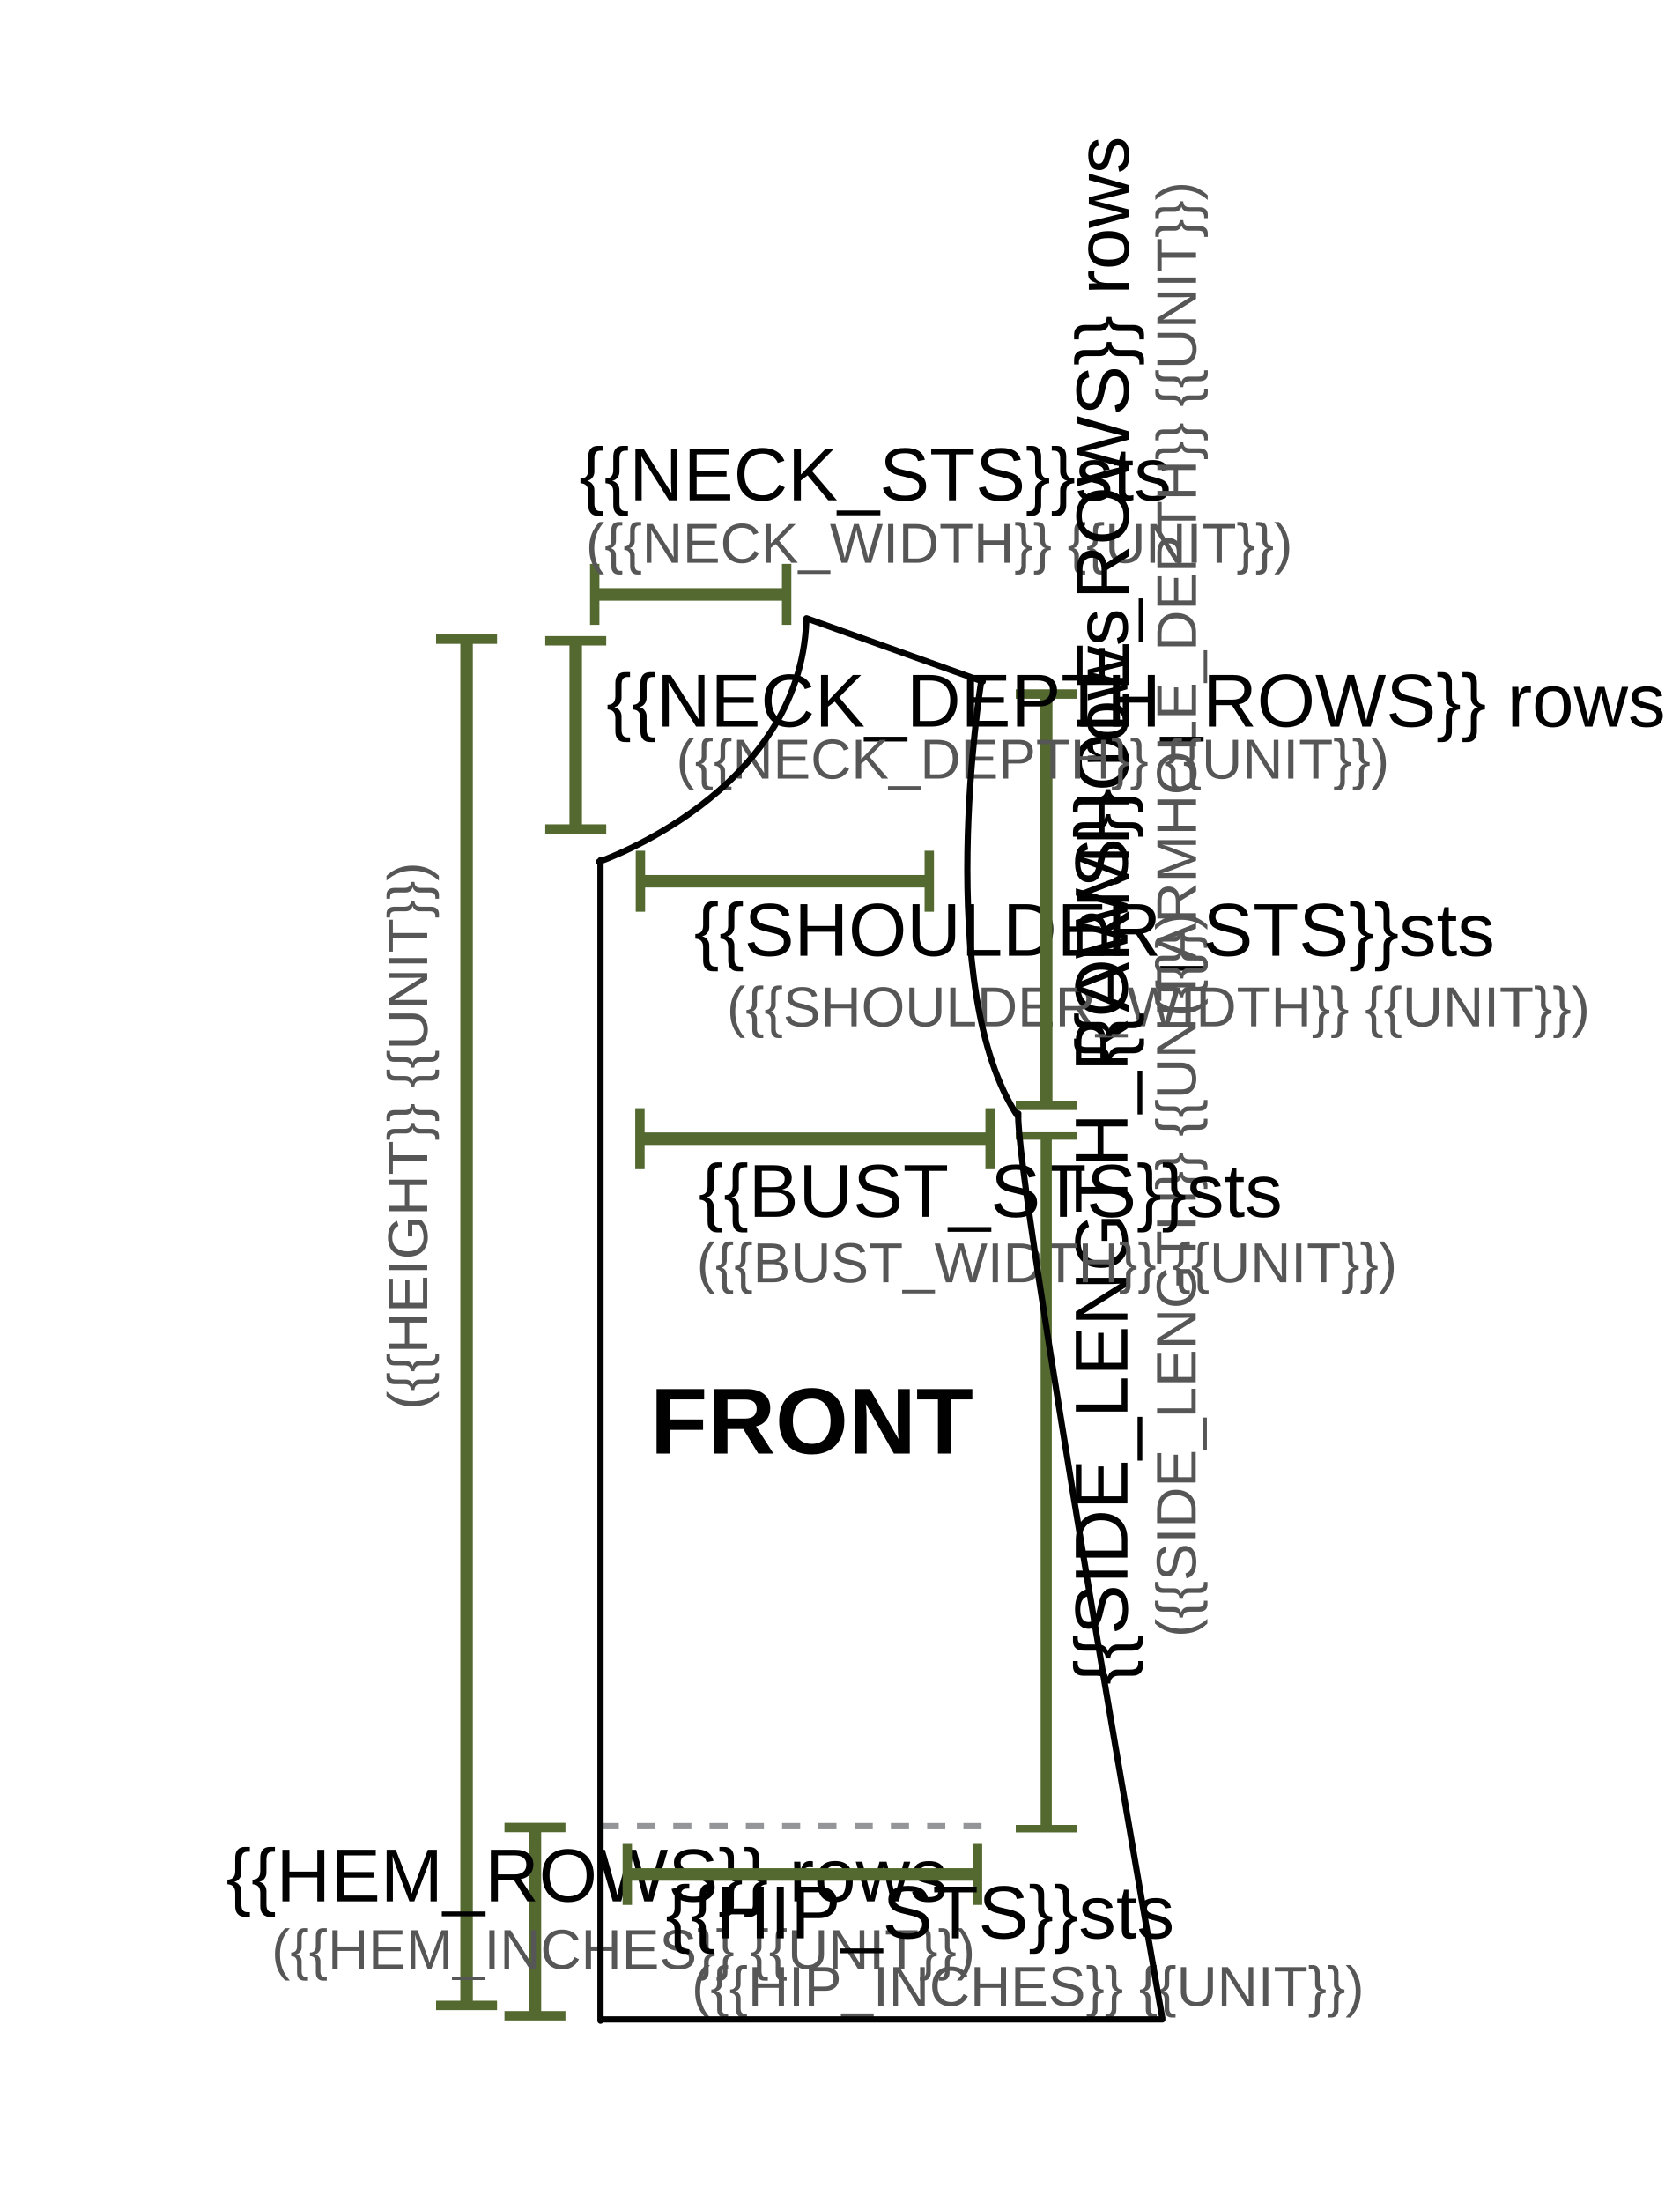
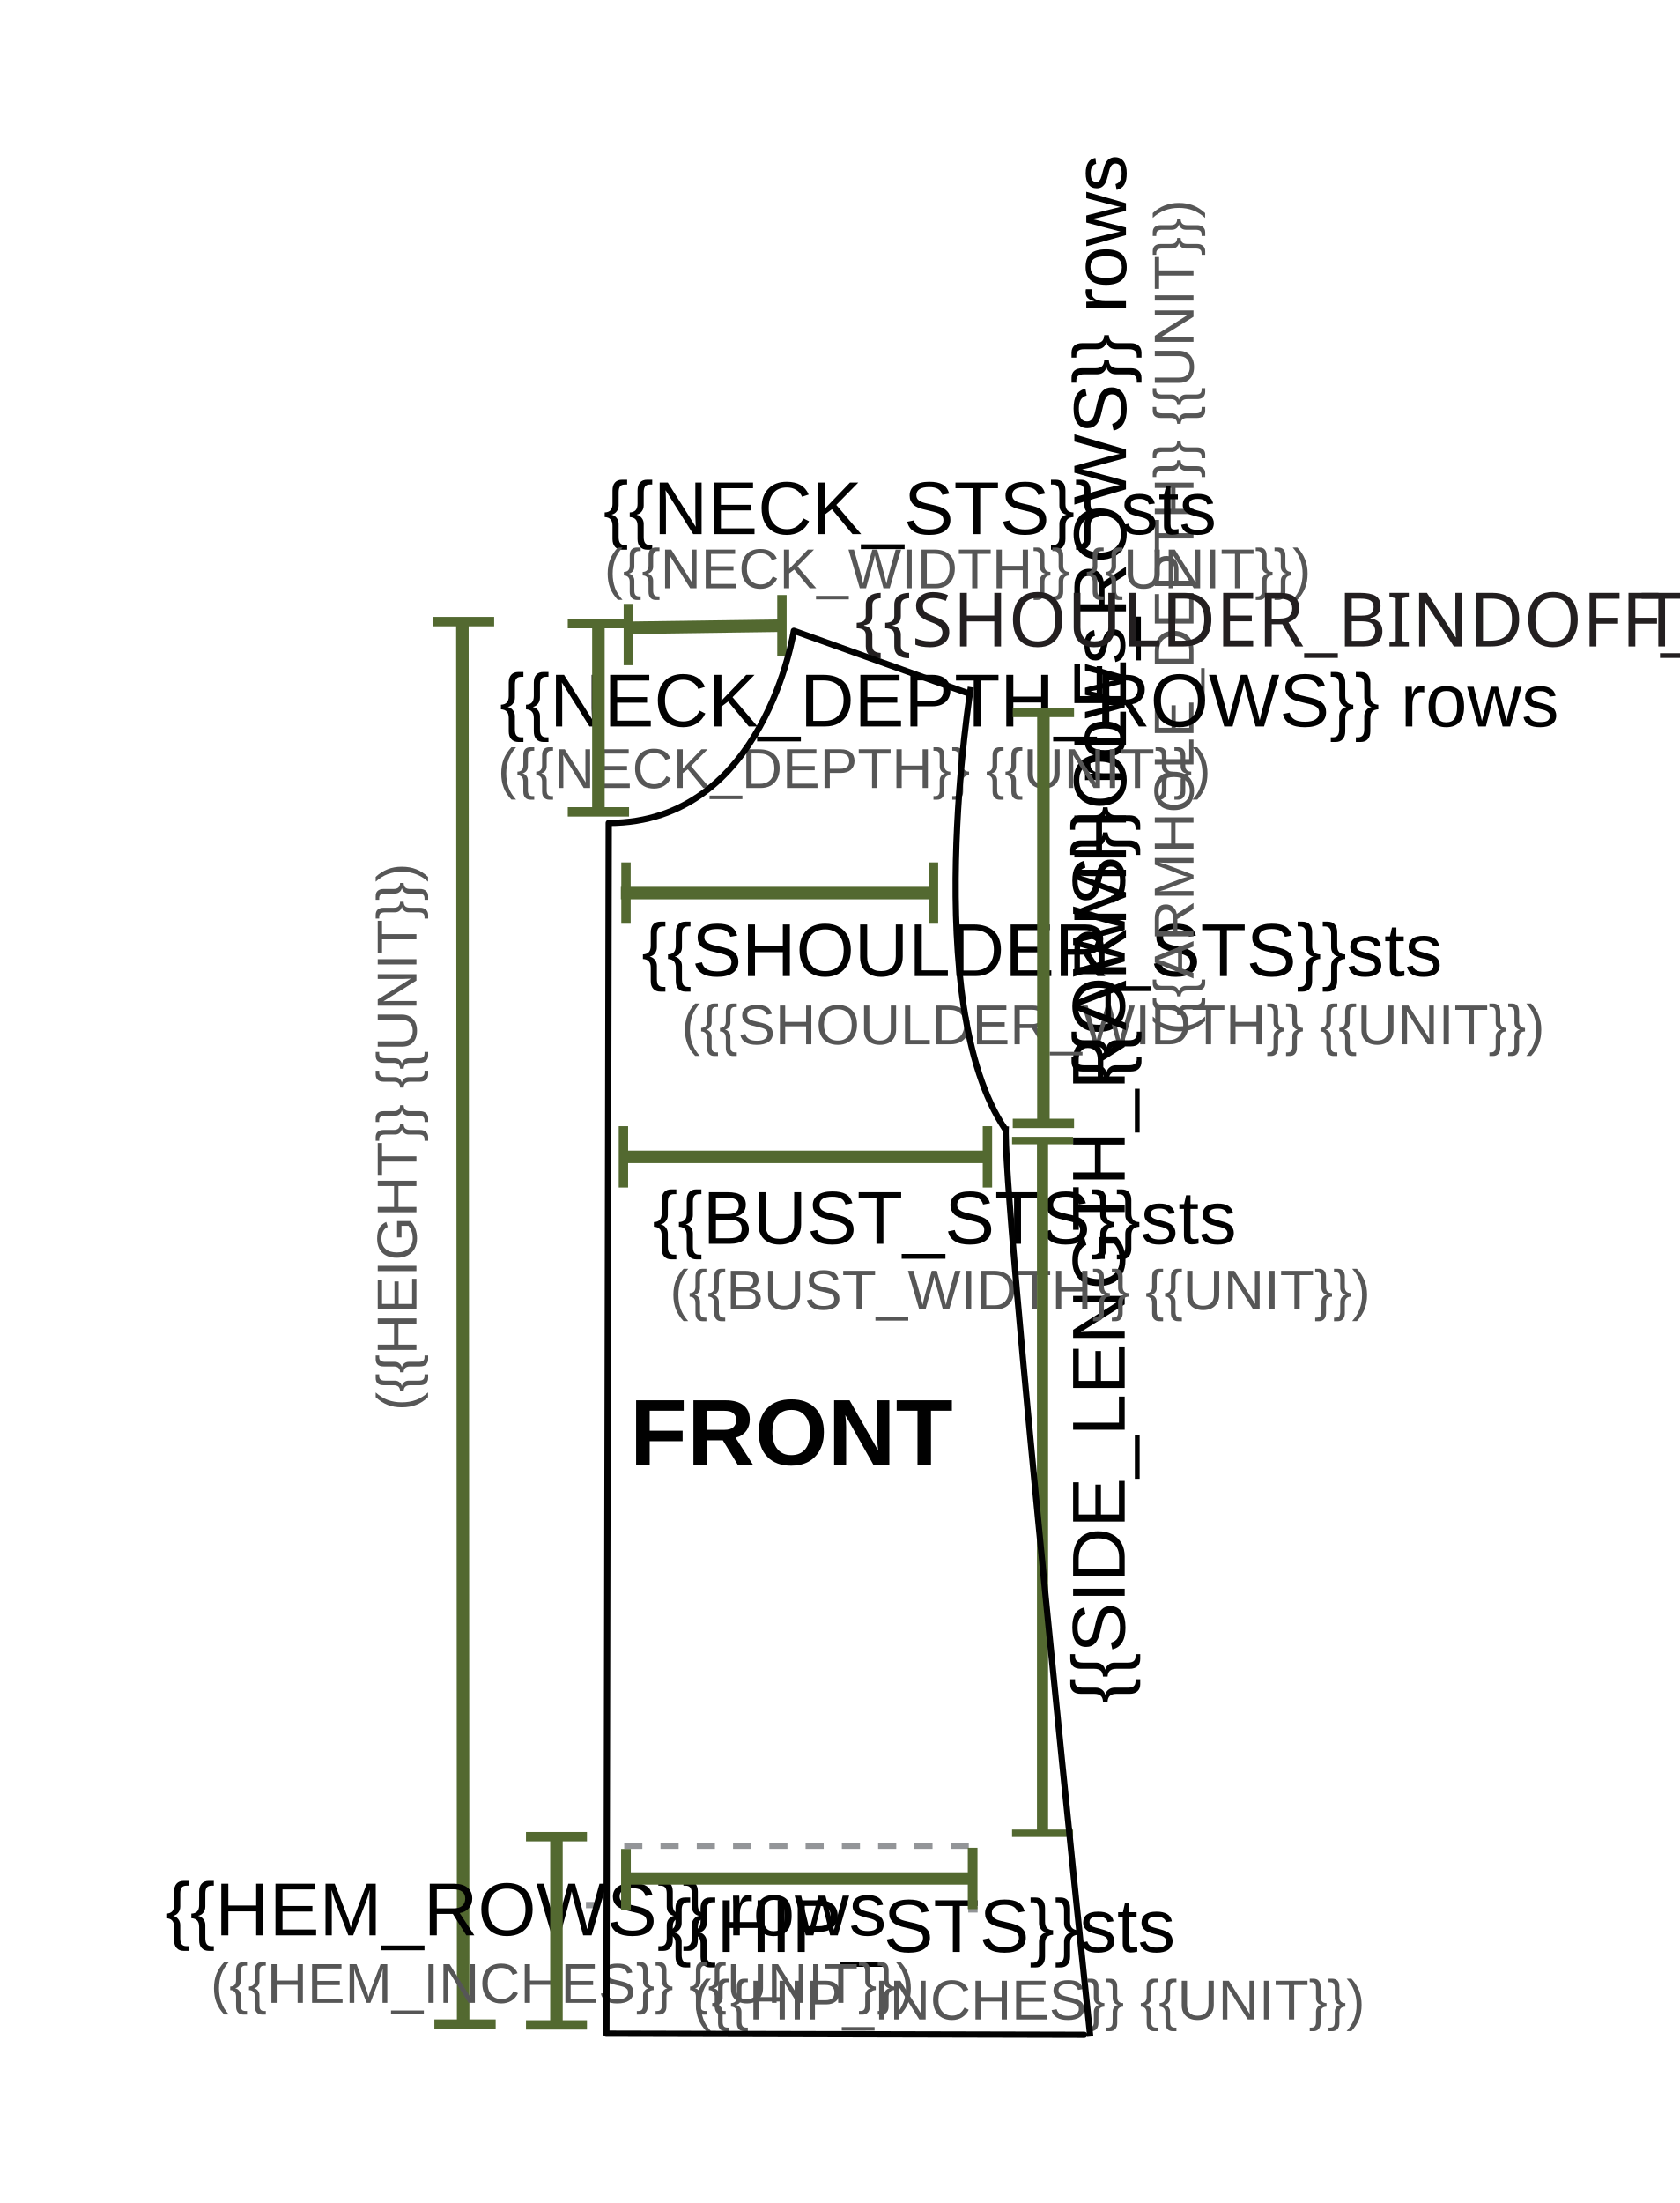
- <svg xmlns="http://www.w3.org/2000/svg" id="cardigan" width="3.73in" height="4.89in" viewBox="0 0 268.64 352.18">
-   <g id="cardi-measurement-layer">
+ <svg xmlns="http://www.w3.org/2000/svg" id="sleeveless_copy" width="3.73in" height="4.89in" viewBox="0 0 268.64 352.18">
+   <g id="PLACEHOLDERS_copy">
+     <g isolation="isolate">
+       <g isolation="isolate">
+         <g isolation="isolate">
+           <g isolation="isolate">
+             <g isolation="isolate">
+               <g isolation="isolate">
+                 <g isolation="isolate">
+                   <text transform="translate(179.85 272.24) rotate(-90)" fill="#010101" font-family="ArialMT, Arial" font-size="12" isolation="isolate">
+                     <tspan x="0" y="0">{{SIDE_LENGTH_ROWS}} rows</tspan>
+                   </text>
+                 </g>
+               </g>
+             </g>
+           </g>
+         </g>
+       </g>
+     </g>
+     <g id="HEIGHT_UNIT">
+       <g isolation="isolate">
+         <g isolation="isolate">
+           <g isolation="isolate">
+             <g isolation="isolate">
+               <g isolation="isolate">
+                 <g isolation="isolate">
+                   <g isolation="isolate">
+                     <text transform="translate(66.59 225.54) rotate(-90)" fill="#565656" font-family="ArialMT, Arial" font-size="9" isolation="isolate">
+                       <tspan x="0" y="0">({{HEIGHT}} {{UNIT}})</tspan>
+                     </text>
+                   </g>
+                 </g>
+               </g>
+             </g>
+           </g>
+         </g>
+       </g>
+     </g>
+     <g id="BUST_STS" isolation="isolate">
+       <g isolation="isolate">
+         <g isolation="isolate">
+           <g isolation="isolate">
+             <g isolation="isolate">
+               <g isolation="isolate">
+                 <g isolation="isolate">
+                   <g isolation="isolate">
+                     <text transform="translate(101.02 198.84)" fill="#010101" font-family="ArialMT, Arial" font-size="12" isolation="isolate">
+                       <tspan x="0" y="0" xml:space="preserve"> {{BUST_STS}}sts</tspan>
+                     </text>
+                   </g>
+                 </g>
+               </g>
+             </g>
+           </g>
+         </g>
+       </g>
+     </g>
+     <g id="BUST_UNIT">
+       <g isolation="isolate">
+         <g isolation="isolate">
+           <g isolation="isolate">
+             <g isolation="isolate">
+               <g isolation="isolate">
+                 <g isolation="isolate">
+                   <g isolation="isolate">
+                     <text transform="translate(107.12 209.34)" fill="#565656" font-family="ArialMT, Arial" font-size="9" isolation="isolate">
+                       <tspan x="0" y="0">({{BUST_WIDTH}} {{UNIT}})</tspan>
+                     </text>
+                   </g>
+                 </g>
+               </g>
+             </g>
+           </g>
+         </g>
+       </g>
+     </g>
+     <g id="CROSS_SHOULDER_UNIT">
+       <g isolation="isolate">
+         <g isolation="isolate">
+           <g isolation="isolate">
+             <g isolation="isolate">
+               <g isolation="isolate">
+                 <g isolation="isolate">
+                   <g isolation="isolate">
+                     <text transform="translate(108.97 166.94)" fill="#565656" font-family="ArialMT, Arial" font-size="9" isolation="isolate">
+                       <tspan x="0" y="0">({{SHOULDER_WIDTH}} {{UNIT}})</tspan>
+                     </text>
+                   </g>
+                 </g>
+               </g>
+             </g>
+           </g>
+         </g>
+       </g>
+     </g>
+     <g id="CROSS_SHOULDER_STS" isolation="isolate">
+       <g isolation="isolate">
+         <g isolation="isolate">
+           <g isolation="isolate">
+             <g isolation="isolate">
+               <g isolation="isolate">
+                 <g isolation="isolate">
+                   <g isolation="isolate">
+                     <text transform="translate(99.27 156.04)" fill="#010101" font-family="ArialMT, Arial" font-size="12" isolation="isolate">
+                       <tspan x="0" y="0" xml:space="preserve"> {{SHOULDER_STS}}sts</tspan>
+                     </text>
+                   </g>
+                 </g>
+               </g>
+             </g>
+           </g>
+         </g>
+       </g>
+     </g>
+     <g id="ARMHOLE" isolation="isolate">
+       <g isolation="isolate">
+         <g isolation="isolate">
+           <g isolation="isolate">
+             <g isolation="isolate">
+               <g isolation="isolate">
+                 <g isolation="isolate">
+                   <g isolation="isolate">
+                     <text transform="translate(180.05 172.74) rotate(-90)" fill="#010101" font-family="ArialMT, Arial" font-size="12" isolation="isolate">
+                       <tspan x="0" y="0">{{ARMHOLE_ROWS}} rows</tspan>
+                     </text>
+                   </g>
+                 </g>
+               </g>
+             </g>
+           </g>
+         </g>
+         <g isolation="isolate">
+           <g isolation="isolate">
+             <g isolation="isolate">
+               <g isolation="isolate">
+                 <g isolation="isolate">
+                   <g isolation="isolate">
+                     <text transform="translate(190.85 165.44) rotate(-90)" fill="#565656" font-family="ArialMT, Arial" font-size="9" isolation="isolate">
+                       <tspan x="0" y="0">({{ARMHOLE_DEPTH}} {{UNIT}})</tspan>
+                     </text>
+                   </g>
+                 </g>
+               </g>
+             </g>
+           </g>
+         </g>
+       </g>
+     </g>
+     <g id="HIP_MEASUREMENT" isolation="isolate">
+       <g isolation="isolate">
+         <g isolation="isolate">
+           <g isolation="isolate">
+             <g isolation="isolate">
+               <g isolation="isolate">
+                 <g isolation="isolate">
+                   <g isolation="isolate">
+                     <text transform="translate(103.23 312.04)" fill="#010101" font-family="ArialMT, Arial" font-size="12" isolation="isolate">
+                       <tspan x="0" y="0" xml:space="preserve"> {{HIP_STS}}sts</tspan>
+                     </text>
+                   </g>
+                 </g>
+               </g>
+             </g>
+           </g>
+         </g>
+         <g isolation="isolate">
+           <g isolation="isolate">
+             <g isolation="isolate">
+               <g isolation="isolate">
+                 <g isolation="isolate">
+                   <g isolation="isolate">
+                     <text transform="translate(103.23 322.84)" fill="#565656" font-family="ArialMT, Arial" font-size="9" isolation="isolate">
+                       <tspan x="0" y="0" xml:space="preserve">   ({{HIP_INCHES}} {{UNIT}})</tspan>
+                     </text>
+                   </g>
+                 </g>
+               </g>
+             </g>
+           </g>
+         </g>
+       </g>
+     </g>
+     <g id="NECK_DEPTH_ROWS" isolation="isolate">
+       <g isolation="isolate">
+         <g isolation="isolate">
+           <g isolation="isolate">
+             <g isolation="isolate">
+               <g isolation="isolate">
+                 <g isolation="isolate">
+                   <g isolation="isolate">
+                     <text transform="translate(79.9 116.13)" fill="#010101" font-family="ArialMT, Arial" font-size="12" isolation="isolate">
+                       <tspan x="0" y="0">{{NECK_DEPTH_ROWS}} rows</tspan>
+                     </text>
+                   </g>
+                 </g>
+               </g>
+             </g>
+           </g>
+         </g>
+       </g>
+     </g>
+     <g id="NECK_DEPTH_UNITS">
+       <g isolation="isolate">
+         <g isolation="isolate">
+           <g isolation="isolate">
+             <g isolation="isolate">
+               <g isolation="isolate">
+                 <g isolation="isolate">
+                   <g isolation="isolate">
+                     <text transform="translate(79.59 125.97)" fill="#565656" font-family="ArialMT, Arial" font-size="9" isolation="isolate">
+                       <tspan x="0" y="0">({{NECK_DEPTH}} {{UNIT}})</tspan>
+                     </text>
+                   </g>
+                 </g>
+               </g>
+             </g>
+           </g>
+         </g>
+       </g>
+     </g>
+     <g id="NECK_WIDTH_ROWS" isolation="isolate">
+       <g isolation="isolate">
+         <g isolation="isolate">
+           <g isolation="isolate">
+             <g isolation="isolate">
+               <g isolation="isolate">
+                 <g isolation="isolate">
+                   <g isolation="isolate">
+                     <text transform="translate(96.49 85.39)" fill="#010101" font-family="ArialMT, Arial" font-size="12" isolation="isolate">
+                       <tspan x="0" y="0">{{NECK_STS}} sts</tspan>
+                     </text>
+                   </g>
+                 </g>
+               </g>
+             </g>
+           </g>
+         </g>
+       </g>
+     </g>
+     <g id="NECK_WIDTH_UNITS">
+       <g isolation="isolate">
+         <g isolation="isolate">
+           <g isolation="isolate">
+             <g isolation="isolate">
+               <g isolation="isolate">
+                 <g isolation="isolate">
+                   <g isolation="isolate">
+                     <text transform="translate(96.61 94.04)" fill="#565656" font-family="ArialMT, Arial" font-size="9" isolation="isolate">
+                       <tspan x="0" y="0">({{NECK_WIDTH}} {{UNIT}})</tspan>
+                     </text>
+                   </g>
+                 </g>
+               </g>
+             </g>
+           </g>
+         </g>
+       </g>
+     </g>
+     <line x1="99.82" y1="295.07" x2="157.08" y2="295.07" fill="none" stroke="#939598" stroke-dasharray="2.9 2.9" stroke-miterlimit="10" />
+     <line x1="93.7" y1="304.55" x2="95.2" y2="304.55" fill="none" stroke="#939598" stroke-miterlimit="10" />
+     <line x1="154.83" y1="305.25" x2="156.33" y2="305.25" fill="none" stroke="#939598" stroke-miterlimit="10" />
+     <g id="HEIGHT_LINE">
+       <line x1="74.06" y1="323.92" x2="73.94" y2="99.25" fill="none" stroke="#536930" stroke-miterlimit="10" stroke-width="2" />
+       <rect x="69.46" y="322.83" width="9.8" height="1.5" fill="#536930" />
+       <rect x="69.22" y="98.62" width="9.8" height="1.5" fill="#536930" />
+     </g>
+     <g id="HEM_MEASUREMENT" isolation="isolate">
+       <g isolation="isolate">
+         <g isolation="isolate">
+           <g isolation="isolate">
+             <g isolation="isolate">
+               <g isolation="isolate">
+                 <g isolation="isolate">
+                   <g isolation="isolate">
+                     <text transform="translate(23.05 309.39)" fill="#010101" font-family="ArialMT, Arial" font-size="12" isolation="isolate">
+                       <tspan x="0" y="0" xml:space="preserve"> {{HEM_ROWS}} rows</tspan>
+                     </text>
+                   </g>
+                 </g>
+               </g>
+             </g>
+           </g>
+         </g>
+         <g isolation="isolate">
+           <g isolation="isolate">
+             <g isolation="isolate">
+               <g isolation="isolate">
+                 <g isolation="isolate">
+                   <g isolation="isolate">
+                     <text transform="translate(18.65 320.19)" fill="#565656" font-family="ArialMT, Arial" font-size="9" isolation="isolate">
+                       <tspan x="0" y="0" xml:space="preserve">      ({{HEM_INCHES}} {{UNIT}})</tspan>
+                     </text>
+                   </g>
+                 </g>
+               </g>
+             </g>
+           </g>
+         </g>
+       </g>
+     </g>
+     <text transform="translate(136.65 103.34)" fill="#231f20" font-family="MyriadPro-Regular, 'Myriad Pro'" font-size="12">
+       <tspan x="0" y="0">{{SHOULDER_BINDOFF_S</tspan>
+       <tspan x="125.73" y="0" letter-spacing="0em">T</tspan>
+       <tspan x="131.63" y="0">S}} sts</tspan>
+     </text>
+   </g>
+   <g id="LINES_FRONT_copy">
+     <g id="NECKWIDTH">
+       <line x1="99.82" y1="100.37" x2="125.09" y2="100.02" fill="none" stroke="#536930" stroke-miterlimit="10" stroke-width="2" />
+       <rect x="99.73" y="96.54" width="1.5" height="9.8" fill="#536930" />
+       <rect x="124.29" y="95.12" width="1.5" height="9.8" fill="#536930" />
+     </g>
+     <g id="BUST_LINE">
+       <line x1="100" y1="184.94" x2="157.95" y2="184.94" fill="none" stroke="#536930" stroke-miterlimit="10" stroke-width="2" />
+       <rect x="98.94" y="180.04" width="1.5" height="9.8" fill="#536930" />
+       <rect x="157.15" y="180.04" width="1.5" height="9.8" fill="#536930" />
+     </g>
+     <g id="HEM_BAND_TOP_LINE">
+       <line x1="100.71" y1="300.3" x2="155.54" y2="300.3" fill="none" stroke="#536930" stroke-miterlimit="10" stroke-width="1.97" />
+       <rect x="99.32" y="295.58" width="1.55" height="9.8" fill="#536930" />
+       <rect x="154.76" y="295.4" width="1.55" height="9.8" fill="#536930" />
+     </g>
+     <g id="CROSS_SHOULDER">
+       <line x1="99.28" y1="142.77" x2="149.22" y2="142.77" fill="none" stroke="#536930" stroke-miterlimit="10" stroke-width="2" />
+       <rect x="99.35" y="137.87" width="1.5" height="9.8" fill="#536930" />
+       <rect x="148.52" y="137.87" width="1.5" height="9.8" fill="#536930" />
+     </g>
    <g id="NECK_DEPTH">
-       <line x1="85.54" y1="292.16" x2="85.54" y2="322.25" fill="none" stroke="#536930" stroke-miterlimit="10" stroke-width="2" />
-       <rect x="80.67" y="291.41" width="9.75" height="1.5" fill="#536930" />
-       <rect x="80.67" y="321.5" width="9.75" height="1.5" fill="#536930" />
+       <line x1="95.69" y1="99.64" x2="95.69" y2="129.74" fill="none" stroke="#536930" stroke-miterlimit="10" stroke-width="2" />
+       <rect x="90.79" y="98.94" width="9.8" height="1.5" fill="#536930" />
+       <rect x="90.79" y="129.04" width="9.8" height="1.5" fill="#536930" />
+     </g>
+     <g id="ARMHOLE_LINE">
+       <line x1="166.85" y1="113.84" x2="166.85" y2="179.64" fill="none" stroke="#536930" stroke-miterlimit="10" stroke-width="2" />
+       <rect x="161.95" y="113.14" width="9.8" height="1.5" fill="#536930" />
+       <rect x="161.95" y="178.84" width="9.8" height="1.5" fill="#536930" />
+     </g>
+     <g id="NECK_DEPTH-2">
+       <line x1="88.98" y1="293.62" x2="88.98" y2="323.71" fill="none" stroke="#536930" stroke-miterlimit="10" stroke-width="2" />
+       <rect x="84.11" y="292.87" width="9.75" height="1.5" fill="#536930" />
+       <rect x="84.11" y="322.96" width="9.75" height="1.5" fill="#536930" />
+     </g>
+     <g id="SIDE_SEAM">
+       <line x1="166.71" y1="182.33" x2="166.71" y2="293.07" fill="none" stroke="#536930" stroke-miterlimit="10" stroke-width="1.78" />
+       <rect x="161.84" y="181.74" width="9.75" height="1.19" fill="#536930" />
+       <rect x="161.84" y="292.48" width="9.75" height="1.19" fill="#536930" />
+     </g>
+   </g>
+   <g id="bodies_copy">
+     <g id="cardi_aline_roun">
+       <g id="back">
+         <line x1="96.93" y1="325.11" x2="173.38" y2="325.29" fill="none" stroke="#020202" stroke-linecap="round" stroke-linejoin="round" />
+         <path d="M160.85,180.04c-.8,8.9,13.49,145.54,13.49,145.54" fill="none" stroke="#020202" />
+         <path d="M155.25,109.84s-8.2,50.4,5.5,70.7" fill="none" stroke="#020202" stroke-linejoin="round" />
+         <path d="M97.34,131.56c24.9,0,29.6-30.72,29.6-30.72l28.2,10.1" fill="none" stroke="#020202" stroke-linejoin="round" />
+       </g>
    </g>
    <g isolation="isolate">
      <g isolation="isolate">
        <g isolation="isolate">
-           <text transform="translate(180.28 269.34) rotate(-90)" fill="#010101" font-family="ArialMT, Arial" font-size="12" isolation="isolate">
-             <tspan x="0" y="0">{{SIDE_LENGTH_ROWS}} rows</tspan>
-           </text>
-         </g>
-       </g>
-     </g>
-     <g isolation="isolate">
-       <g isolation="isolate">
-         <g isolation="isolate">
-           <text transform="translate(191.21 261.74) rotate(-90)" fill="#565656" font-family="ArialMT, Arial" font-size="9" isolation="isolate">
-             <tspan x="0" y="0">({{SIDE_LENGTH}} {{UNIT}})</tspan>
-           </text>
-         </g>
-       </g>
-     </g>
-     <g id="NECKWIDTH">
-       <line x1="95.1" y1="95.02" x2="125.79" y2="95.02" fill="none" stroke="#536930" stroke-miterlimit="10" stroke-width="2" />
-       <rect x="94.35" y="90.14" width="1.5" height="9.75" fill="#536930" />
-       <rect x="125.04" y="90.14" width="1.5" height="9.75" fill="#536930" />
-     </g>
-     <g id="HEIGHT_LINE">
-       <line x1="74.61" y1="320.6" x2="74.61" y2="102.18" fill="none" stroke="#536930" stroke-miterlimit="10" stroke-width="2" />
-       <rect x="69.73" y="319.85" width="9.75" height="1.5" fill="#536930" />
-       <rect x="69.73" y="101.43" width="9.75" height="1.5" fill="#536930" />
-     </g>
-     <g id="HEIGHT_UNIT">
-       <g isolation="isolate">
-         <g isolation="isolate">
-           <g isolation="isolate">
-             <text transform="translate(68.32 225.37) rotate(-90)" fill="#565656" font-family="ArialMT, Arial" font-size="9" isolation="isolate">
-               <tspan x="0" y="0">({{HEIGHT}} {{UNIT}})</tspan>
-             </text>
-           </g>
-         </g>
-       </g>
-     </g>
-     <g id="BUST_STS" isolation="isolate">
-       <g isolation="isolate">
-         <g isolation="isolate">
-           <g isolation="isolate">
-             <text transform="translate(108.36 194.53)" fill="#010101" font-family="ArialMT, Arial" font-size="12" isolation="isolate">
-               <tspan x="0" y="0" xml:space="preserve"> {{BUST_STS}}sts</tspan>
-             </text>
-           </g>
-         </g>
-       </g>
-     </g>
-     <g id="BUST_STS-2" isolation="isolate">
-       <g isolation="isolate">
-         <g isolation="isolate">
-           <g isolation="isolate">
-             <text transform="translate(32.82 303.96)" fill="#010101" font-family="ArialMT, Arial" font-size="12" isolation="isolate">
-               <tspan x="0" y="0" xml:space="preserve"> {{HEM_ROWS}} rows</tspan>
-             </text>
-           </g>
-         </g>
-         <g isolation="isolate">
-           <g isolation="isolate">
-             <text transform="translate(28.4 314.76)" fill="#565656" font-family="ArialMT, Arial" font-size="9" isolation="isolate">
-               <tspan x="0" y="0" xml:space="preserve">      ({{HEM_INCHES}} {{UNIT}})</tspan>
-             </text>
-           </g>
-         </g>
-       </g>
-     </g>
-     <g id="BUST_UNIT">
-       <g isolation="isolate">
-         <g isolation="isolate">
-           <g isolation="isolate">
-             <text transform="translate(111.39 204.99)" fill="#565656" font-family="ArialMT, Arial" font-size="9" isolation="isolate">
-               <tspan x="0" y="0">({{BUST_WIDTH}} {{UNIT}})</tspan>
-             </text>
-           </g>
-         </g>
-       </g>
-     </g>
-     <g id="BUST_LINE">
-       <line x1="102.33" y1="182.04" x2="158.33" y2="182.04" fill="none" stroke="#536930" stroke-miterlimit="10" stroke-width="2" />
-       <rect x="101.58" y="177.16" width="1.5" height="9.75" fill="#536930" />
-       <rect x="157.58" y="177.16" width="1.5" height="9.75" fill="#536930" />
-     </g>
-     <g id="BUST_LINE-2">
-       <line x1="100.31" y1="299.66" x2="156.31" y2="299.66" fill="none" stroke="#536930" stroke-miterlimit="10" stroke-width="2" />
-       <rect x="99.56" y="294.78" width="1.5" height="9.75" fill="#536930" />
-       <rect x="155.56" y="294.78" width="1.5" height="9.75" fill="#536930" />
-     </g>
-     <g id="CROSS_SHOULDER_UNIT">
-       <g isolation="isolate">
-         <g isolation="isolate">
-           <g isolation="isolate">
-             <text transform="translate(116.21 164.07)" fill="#565656" font-family="ArialMT, Arial" font-size="9" isolation="isolate">
-               <tspan x="0" y="0">({{SHOULDER_WIDTH}} {{UNIT}})</tspan>
-             </text>
-           </g>
-         </g>
-       </g>
-     </g>
-     <g id="CROSS_SHOULDER_STS" isolation="isolate">
-       <g isolation="isolate">
-         <g isolation="isolate">
-           <g isolation="isolate">
-             <text transform="translate(107.65 152.79)" fill="#010101" font-family="ArialMT, Arial" font-size="12" isolation="isolate">
-               <tspan x="0" y="0" xml:space="preserve"> {{SHOULDER_STS}}sts</tspan>
-             </text>
-           </g>
-         </g>
-       </g>
-     </g>
-     <g id="CROSS_SHOULDER">
-       <line x1="102.41" y1="140.88" x2="148.6" y2="140.88" fill="none" stroke="#536930" stroke-miterlimit="10" stroke-width="2" />
-       <rect x="101.66" y="136" width="1.5" height="9.75" fill="#536930" />
-       <rect x="147.85" y="136" width="1.5" height="9.75" fill="#536930" />
-     </g>
-     <g id="NECK_WIDTH_STS" isolation="isolate">
-       <g isolation="isolate">
-         <g isolation="isolate">
-           <g isolation="isolate">
-             <text transform="translate(92.61 79.98)" fill="#010101" font-family="ArialMT, Arial" font-size="12" isolation="isolate">
-               <tspan x="0" y="0">{{NECK_STS}}sts</tspan>
-             </text>
-           </g>
-         </g>
-       </g>
-     </g>
-     <g id="NECK_WIDTH_UNITS">
-       <g isolation="isolate">
-         <g isolation="isolate">
-           <g isolation="isolate">
-             <text transform="translate(93.67 89.96)" fill="#565656" font-family="ArialMT, Arial" font-size="9" isolation="isolate">
-               <tspan x="0" y="0">({{NECK_WIDTH}} {{UNIT}})</tspan>
-             </text>
-           </g>
-         </g>
-       </g>
-     </g>
-     <g id="NECK_DEPTH-2">
-       <line x1="92.06" y1="102.44" x2="92.06" y2="132.53" fill="none" stroke="#536930" stroke-miterlimit="10" stroke-width="2" />
-       <rect x="87.19" y="101.69" width="9.75" height="1.5" fill="#536930" />
-       <rect x="87.19" y="131.78" width="9.75" height="1.5" fill="#536930" />
-     </g>
-     <g id="ARMHOLE_LINE">
-       <line x1="167.3" y1="110.95" x2="167.3" y2="176.7" fill="none" stroke="#536930" stroke-miterlimit="10" stroke-width="2" />
-       <rect x="162.43" y="110.2" width="9.75" height="1.5" fill="#536930" />
-       <rect x="162.43" y="175.95" width="9.75" height="1.5" fill="#536930" />
-     </g>
-     <g id="ARMHOLE" isolation="isolate">
-       <g isolation="isolate">
-         <g isolation="isolate">
-           <g isolation="isolate">
-             <text transform="translate(180.46 169.83) rotate(-90)" fill="#010101" font-family="ArialMT, Arial" font-size="12" isolation="isolate">
-               <tspan x="0" y="0">{{ARMHOLE_ROWS}} rows</tspan>
-             </text>
-           </g>
-         </g>
-         <g isolation="isolate">
-           <g isolation="isolate">
-             <text transform="translate(191.26 162.58) rotate(-90)" fill="#565656" font-family="ArialMT, Arial" font-size="9" isolation="isolate">
-               <tspan x="0" y="0">({{ARMHOLE_DEPTH}} {{UNIT}})</tspan>
-             </text>
-           </g>
-         </g>
-       </g>
-     </g>
-     <g id="SIDE_SEAM">
-       <line x1="167.3" y1="181.61" x2="167.3" y2="292.35" fill="none" stroke="#536930" stroke-miterlimit="10" stroke-width="1.78" />
-       <rect x="162.43" y="181.01" width="9.75" height="1.19" fill="#536930" />
-       <rect x="162.43" y="291.75" width="9.75" height="1.19" fill="#536930" />
-     </g>
-     <g id="BUST_STS-3" isolation="isolate">
-       <g isolation="isolate">
-         <g isolation="isolate">
-           <g isolation="isolate">
-             <text transform="translate(103.09 309.86)" fill="#010101" font-family="ArialMT, Arial" font-size="12" isolation="isolate">
-               <tspan x="0" y="0" xml:space="preserve"> {{HIP_STS}}sts</tspan>
-             </text>
-           </g>
-         </g>
-         <g isolation="isolate">
-           <g isolation="isolate">
-             <text transform="translate(103.09 320.66)" fill="#565656" font-family="ArialMT, Arial" font-size="9" isolation="isolate">
-               <tspan x="0" y="0" xml:space="preserve">   ({{HIP_INCHES}} {{UNIT}})</tspan>
-             </text>
-           </g>
-         </g>
-       </g>
-     </g>
-     <g id="NECK_DEPTH_ROWS" isolation="isolate">
-       <g isolation="isolate">
-         <g isolation="isolate">
-           <g isolation="isolate">
-             <text transform="translate(96.95 116.15)" fill="#010101" font-family="ArialMT, Arial" font-size="12" isolation="isolate">
-               <tspan x="0" y="0">{{NECK_DEPTH_ROWS}} rows</tspan>
-             </text>
-           </g>
-         </g>
-       </g>
-     </g>
-     <g id="NECK_DEPTH_UNITS">
-       <g isolation="isolate">
-         <g isolation="isolate">
-           <g isolation="isolate">
-             <text transform="translate(108.12 124.46)" fill="#565656" font-family="ArialMT, Arial" font-size="9" isolation="isolate">
-               <tspan x="0" y="0">({{NECK_DEPTH}} {{UNIT}})</tspan>
-             </text>
-           </g>
-         </g>
-       </g>
-     </g>
-     <line x1="96.06" y1="291.94" x2="158.97" y2="291.94" fill="none" stroke="#939598" stroke-dasharray="2.9 2.9" stroke-miterlimit="10" />
-   </g>
-   <g id="cardi-body-round">
-     <g id="aline-round">
-       <path id="ROUND_BODY" d="M96.02,322.84h89.84M162.84,178.01c-.76,8.91,23.02,144.62,23.02,144.62M156.85,109.25s-7.71,48.97,5.99,69.34M95.78,137.76s32.19-11.01,33.16-38.58M157.15,108.94l-28.19-10.1M96.02,137.52v185.52" fill="none" stroke="#020202" stroke-linecap="round" stroke-linejoin="round" />
-     </g>
-     <g id="FRONT" isolation="isolate">
-       <g isolation="isolate">
-         <g isolation="isolate">
-           <text transform="translate(103.99 232.37)" fill="#010101" font-family="Arial-BoldMT, Arial" font-size="15" font-weight="700" isolation="isolate">
-             <tspan x="0" y="0">FRONT</tspan>
-           </text>
-         </g>
-       </g>
-     </g>
+           <g isolation="isolate">
+             <g isolation="isolate">
+               <g isolation="isolate">
+                 <g isolation="isolate">
+                   <text transform="translate(100.72 234.17)" fill="#010101" font-family="Arial-BoldMT, Arial" font-size="15" font-weight="700" isolation="isolate">
+                     <tspan x="0" y="0">FRONT</tspan>
+                   </text>
+                 </g>
+               </g>
+             </g>
+           </g>
+         </g>
+       </g>
+     </g>
+     <line x1="97.34" y1="131.56" x2="96.97" y2="324.93" fill="none" stroke="#020202" stroke-linecap="round" stroke-linejoin="round" />
  </g>
</svg>
